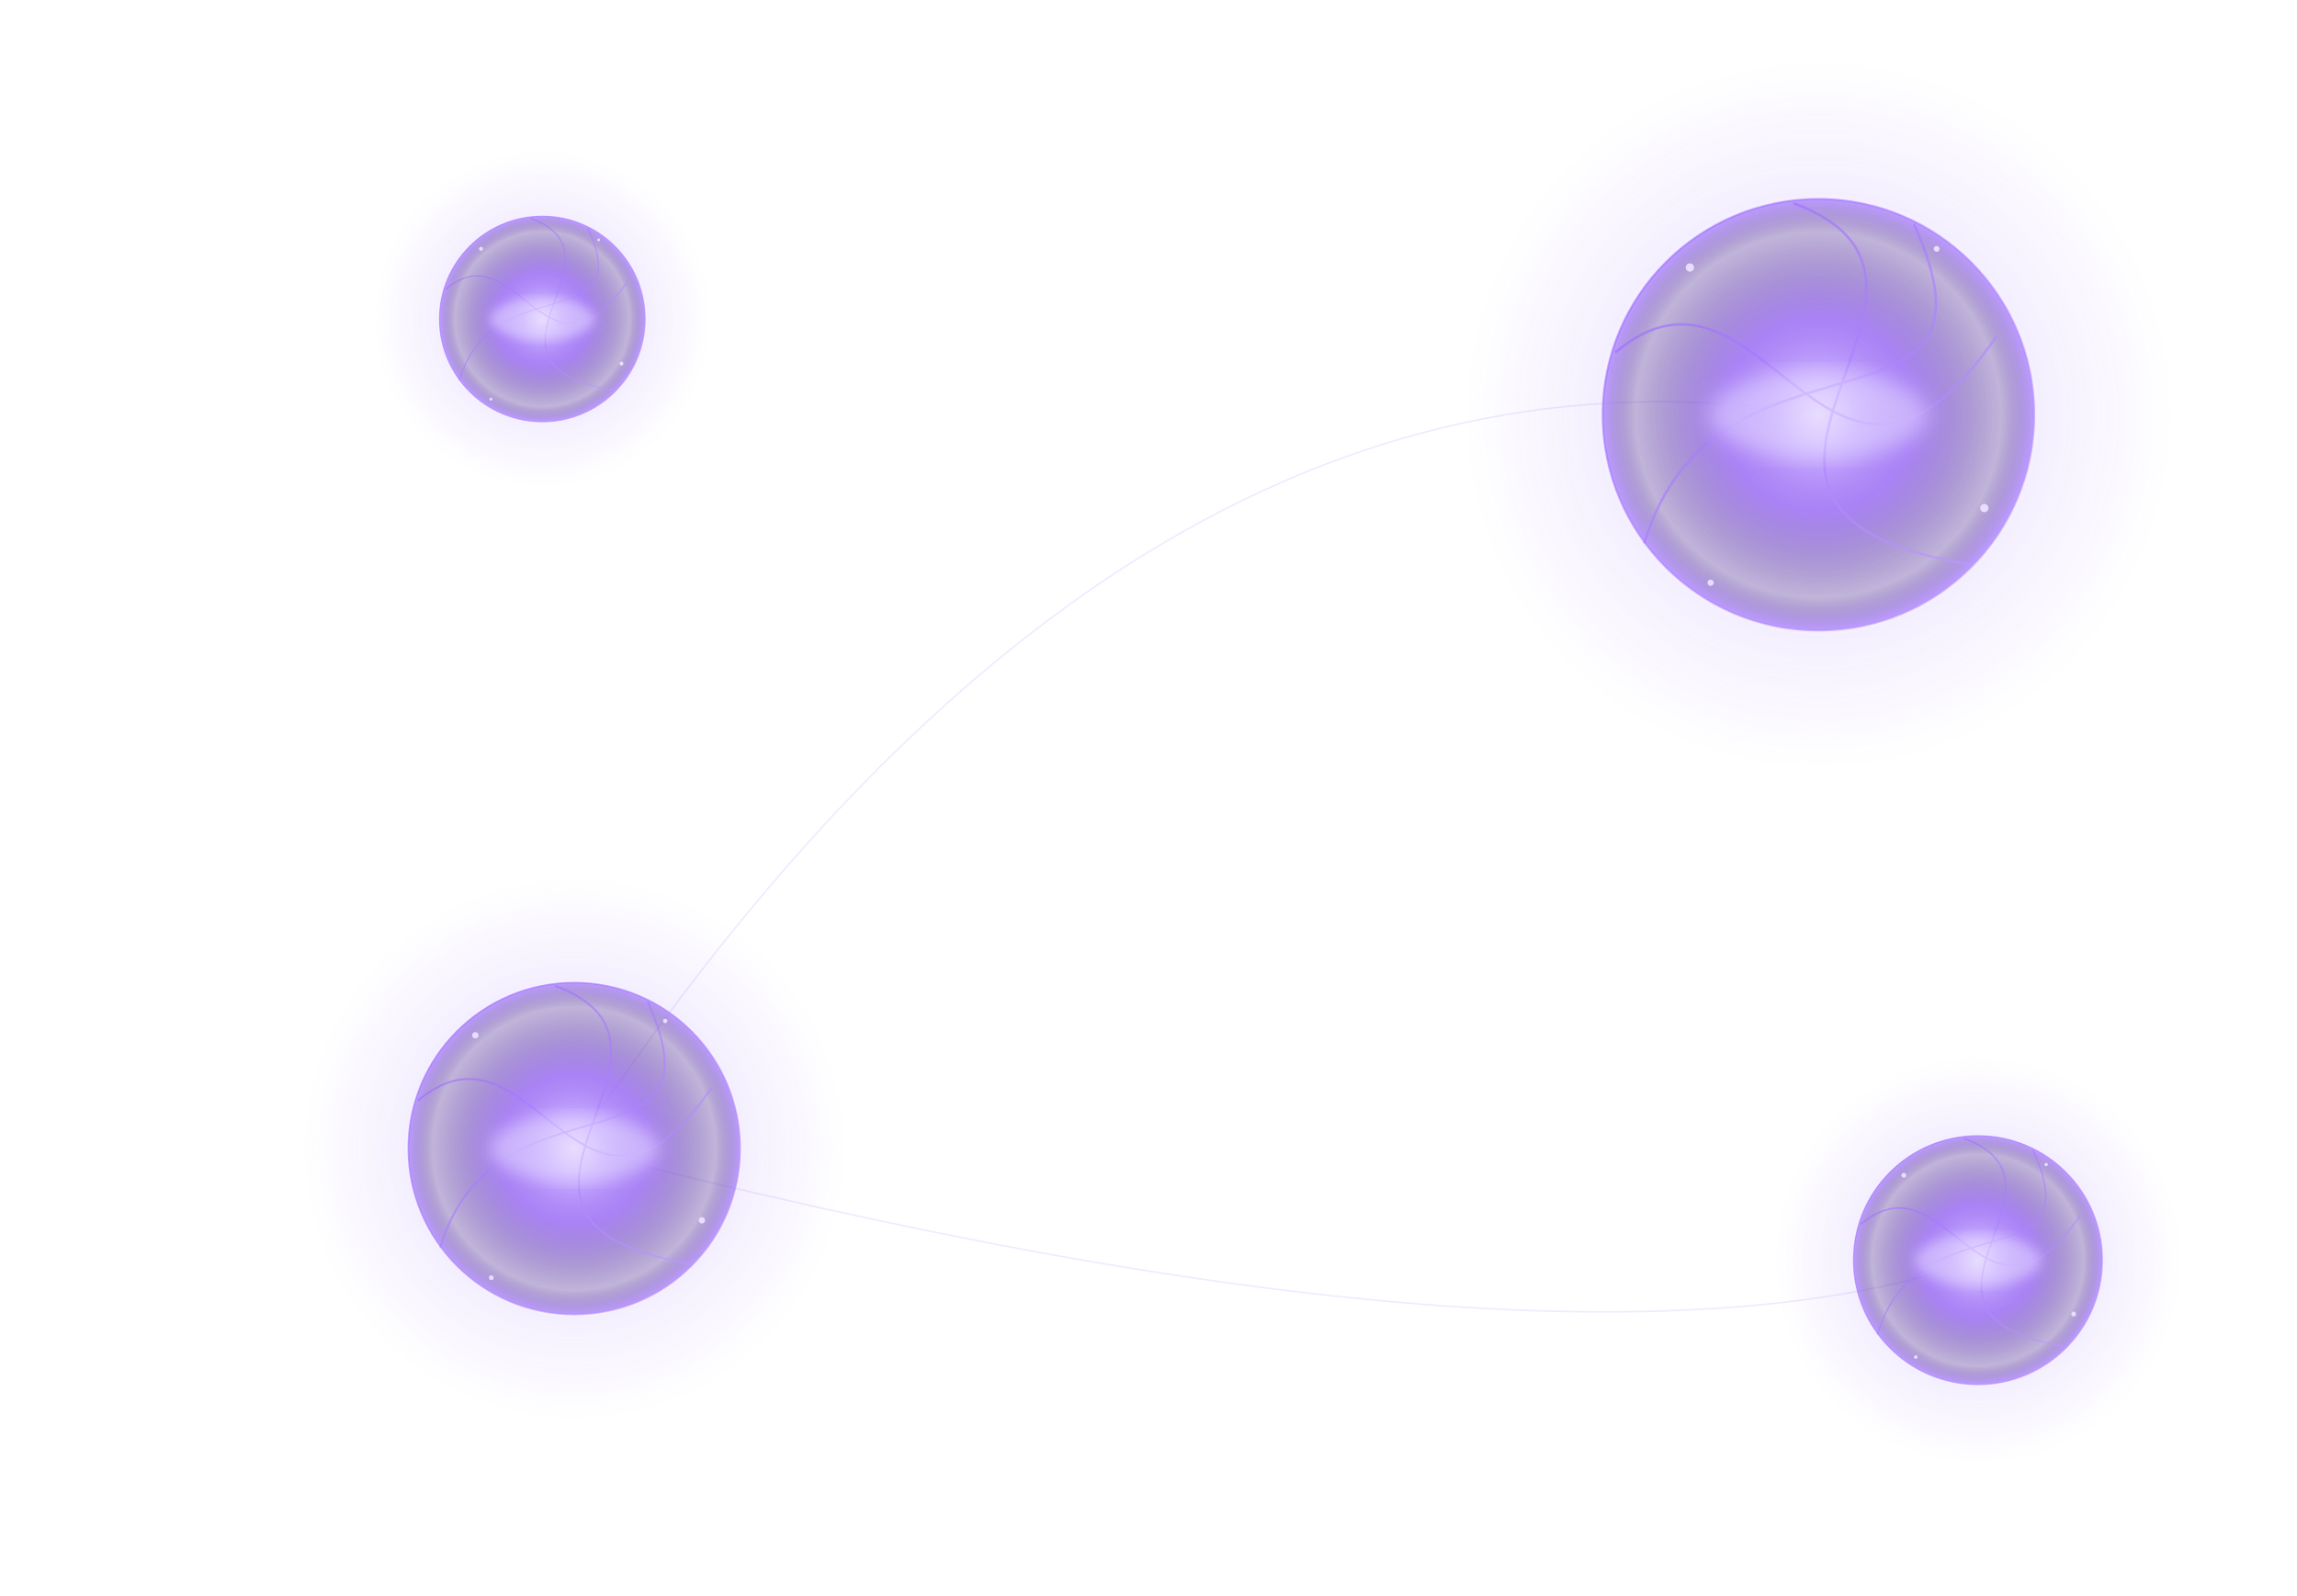
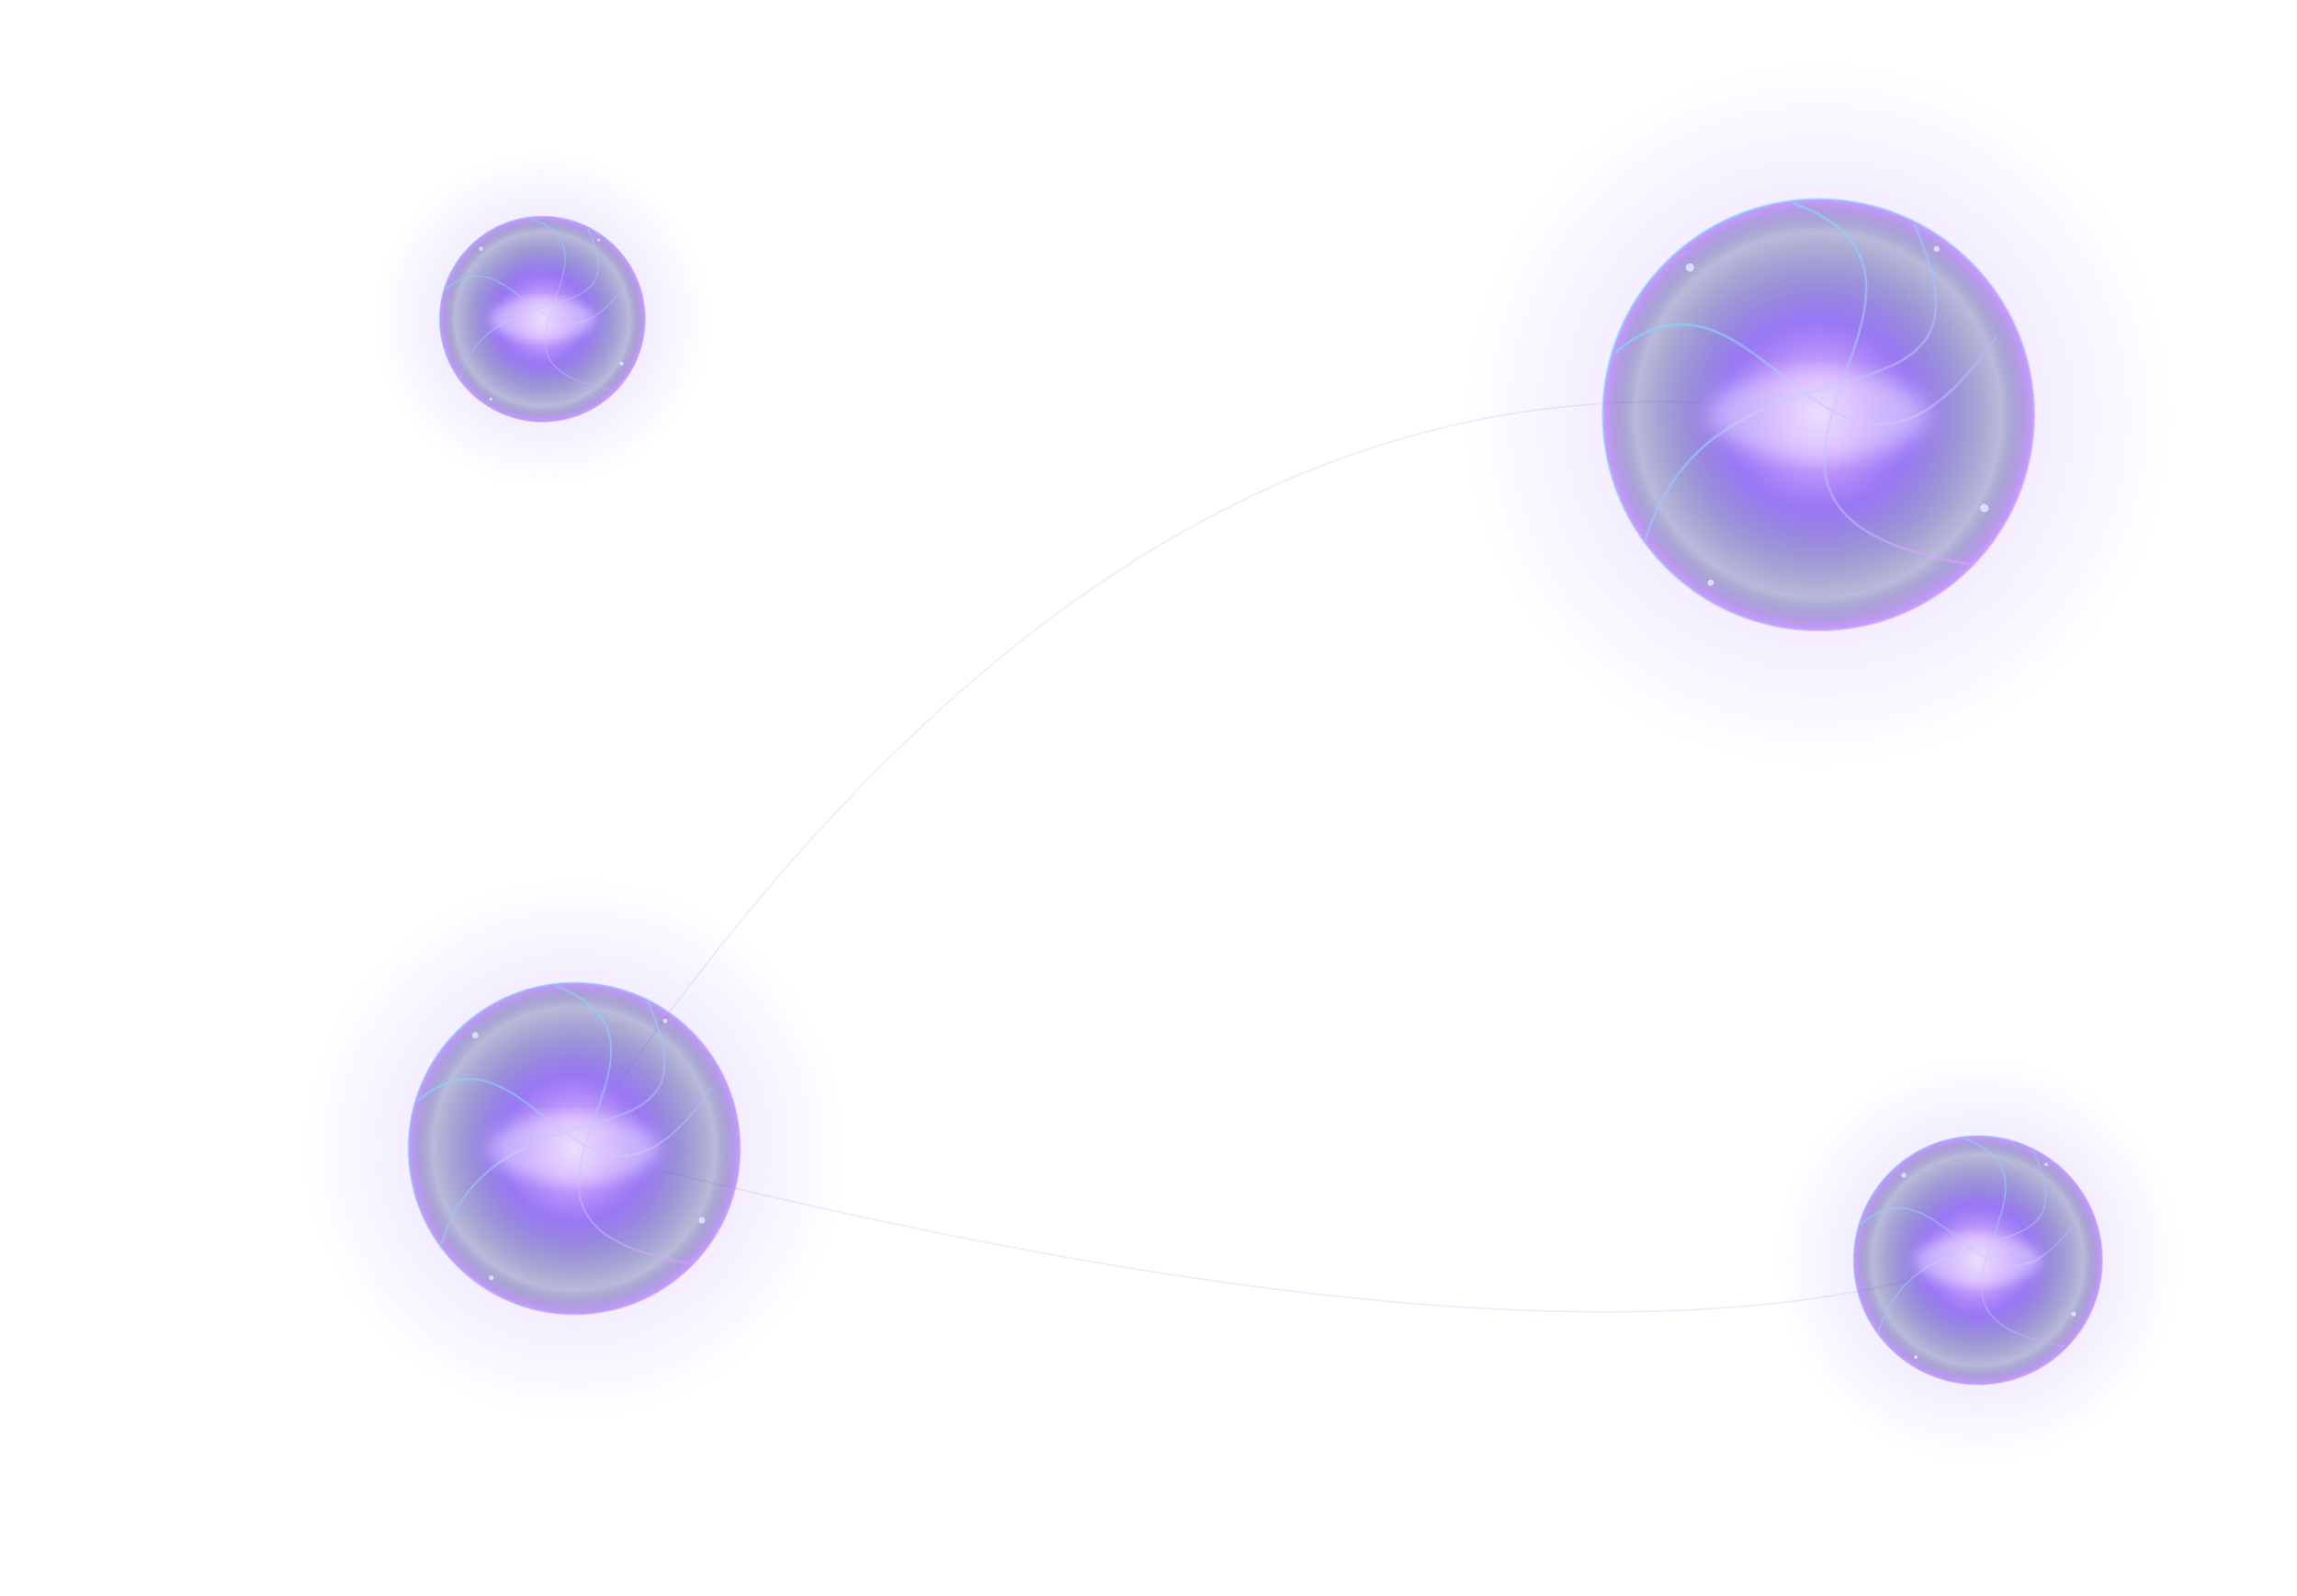
<svg xmlns="http://www.w3.org/2000/svg" viewBox="0 0 1440 1000" fill="none">
  <defs>
    <radialGradient id="mist">
-       <stop stop-color="#f5f0ff" />
-       <stop offset=".18" stop-color="#c9aeff" />
-       <stop offset=".45" stop-color="#8d5af1" stop-opacity=".7" />
-       <stop offset=".85" stop-color="#2e106b" stop-opacity=".25" />
-       <stop offset="1" stop-color="#a97eff" stop-opacity=".75" />
+       <stop stop-color="#fff0ff" />
+       <stop offset=".18" stop-color="#d7aeff" />
+       <stop offset=".45" stop-color="#764bf0" stop-opacity=".7" />
+       <stop offset=".85" stop-color="#102b6b" stop-opacity=".25" />
+       <stop offset="1" stop-color="#ba7eff" stop-opacity=".75" />
    </radialGradient>
    <radialGradient id="aura">
-       <stop stop-color="#9560ff" stop-opacity=".25" />
-       <stop offset="1" stop-color="#8b56f6" stop-opacity="0" />
+       <stop stop-color="#9f60ff" stop-opacity=".25" />
+       <stop offset="1" stop-color="#7c44f5" stop-opacity="0" />
    </radialGradient>
    <linearGradient id="edge" x2="1" y2="1">
-       <stop stop-color="#9763ff" />
-       <stop offset="1" stop-color="#bc9aff" />
+       <stop stop-color="#63e9ff" />
+       <stop offset="1" stop-color="#e59aff" />
    </linearGradient>
    <filter id="b">
      <feGaussianBlur stdDeviation="5" />
    </filter>
    <g id="orb">
      <circle r="170" fill="url(#aura)" />
      <circle r="104" fill="url(#mist)" stroke="url(#edge)" stroke-opacity=".6" />
      <path d="M-98-30C-26-91 5 80 86-38M-84 62C-50-52 97 20 46-92M-12-102C93-63-87 45 72 72" stroke="url(#edge)" stroke-width="1.2" stroke-opacity=".65" />
-       <ellipse rx="53" ry="21" fill="#e0d1ff" opacity=".6" filter="url(#b)" />
-       <g fill="#e8dcff">
+       <ellipse rx="53" ry="21" fill="#dfd1ff" opacity=".6" filter="url(#b)" />
+       <g fill="#dcddff">
        <circle cx="-62" cy="-71" r="2" />
        <circle cx="80" cy="45" r="2" />
        <circle cx="57" cy="-80" r="1.4" />
        <circle cx="-52" cy="81" r="1.5" />
      </g>
    </g>
  </defs>
-   <path d="M1140 260Q710 190 360 720M360 720Q980 880 1240 790" stroke="#a37bf4" stroke-opacity=".16" />
+   <path d="M1140 260Q710 190 360 720M360 720Q980 880 1240 790" stroke="#997bf4" stroke-opacity=".16" />
  <use href="#orb" transform="translate(1140 260) scale(1.3)" />
  <use href="#orb" transform="translate(360 720)" />
  <use href="#orb" transform="translate(1240 790) scale(.75)" />
  <use href="#orb" transform="translate(340 200) scale(.62)" />
</svg>
